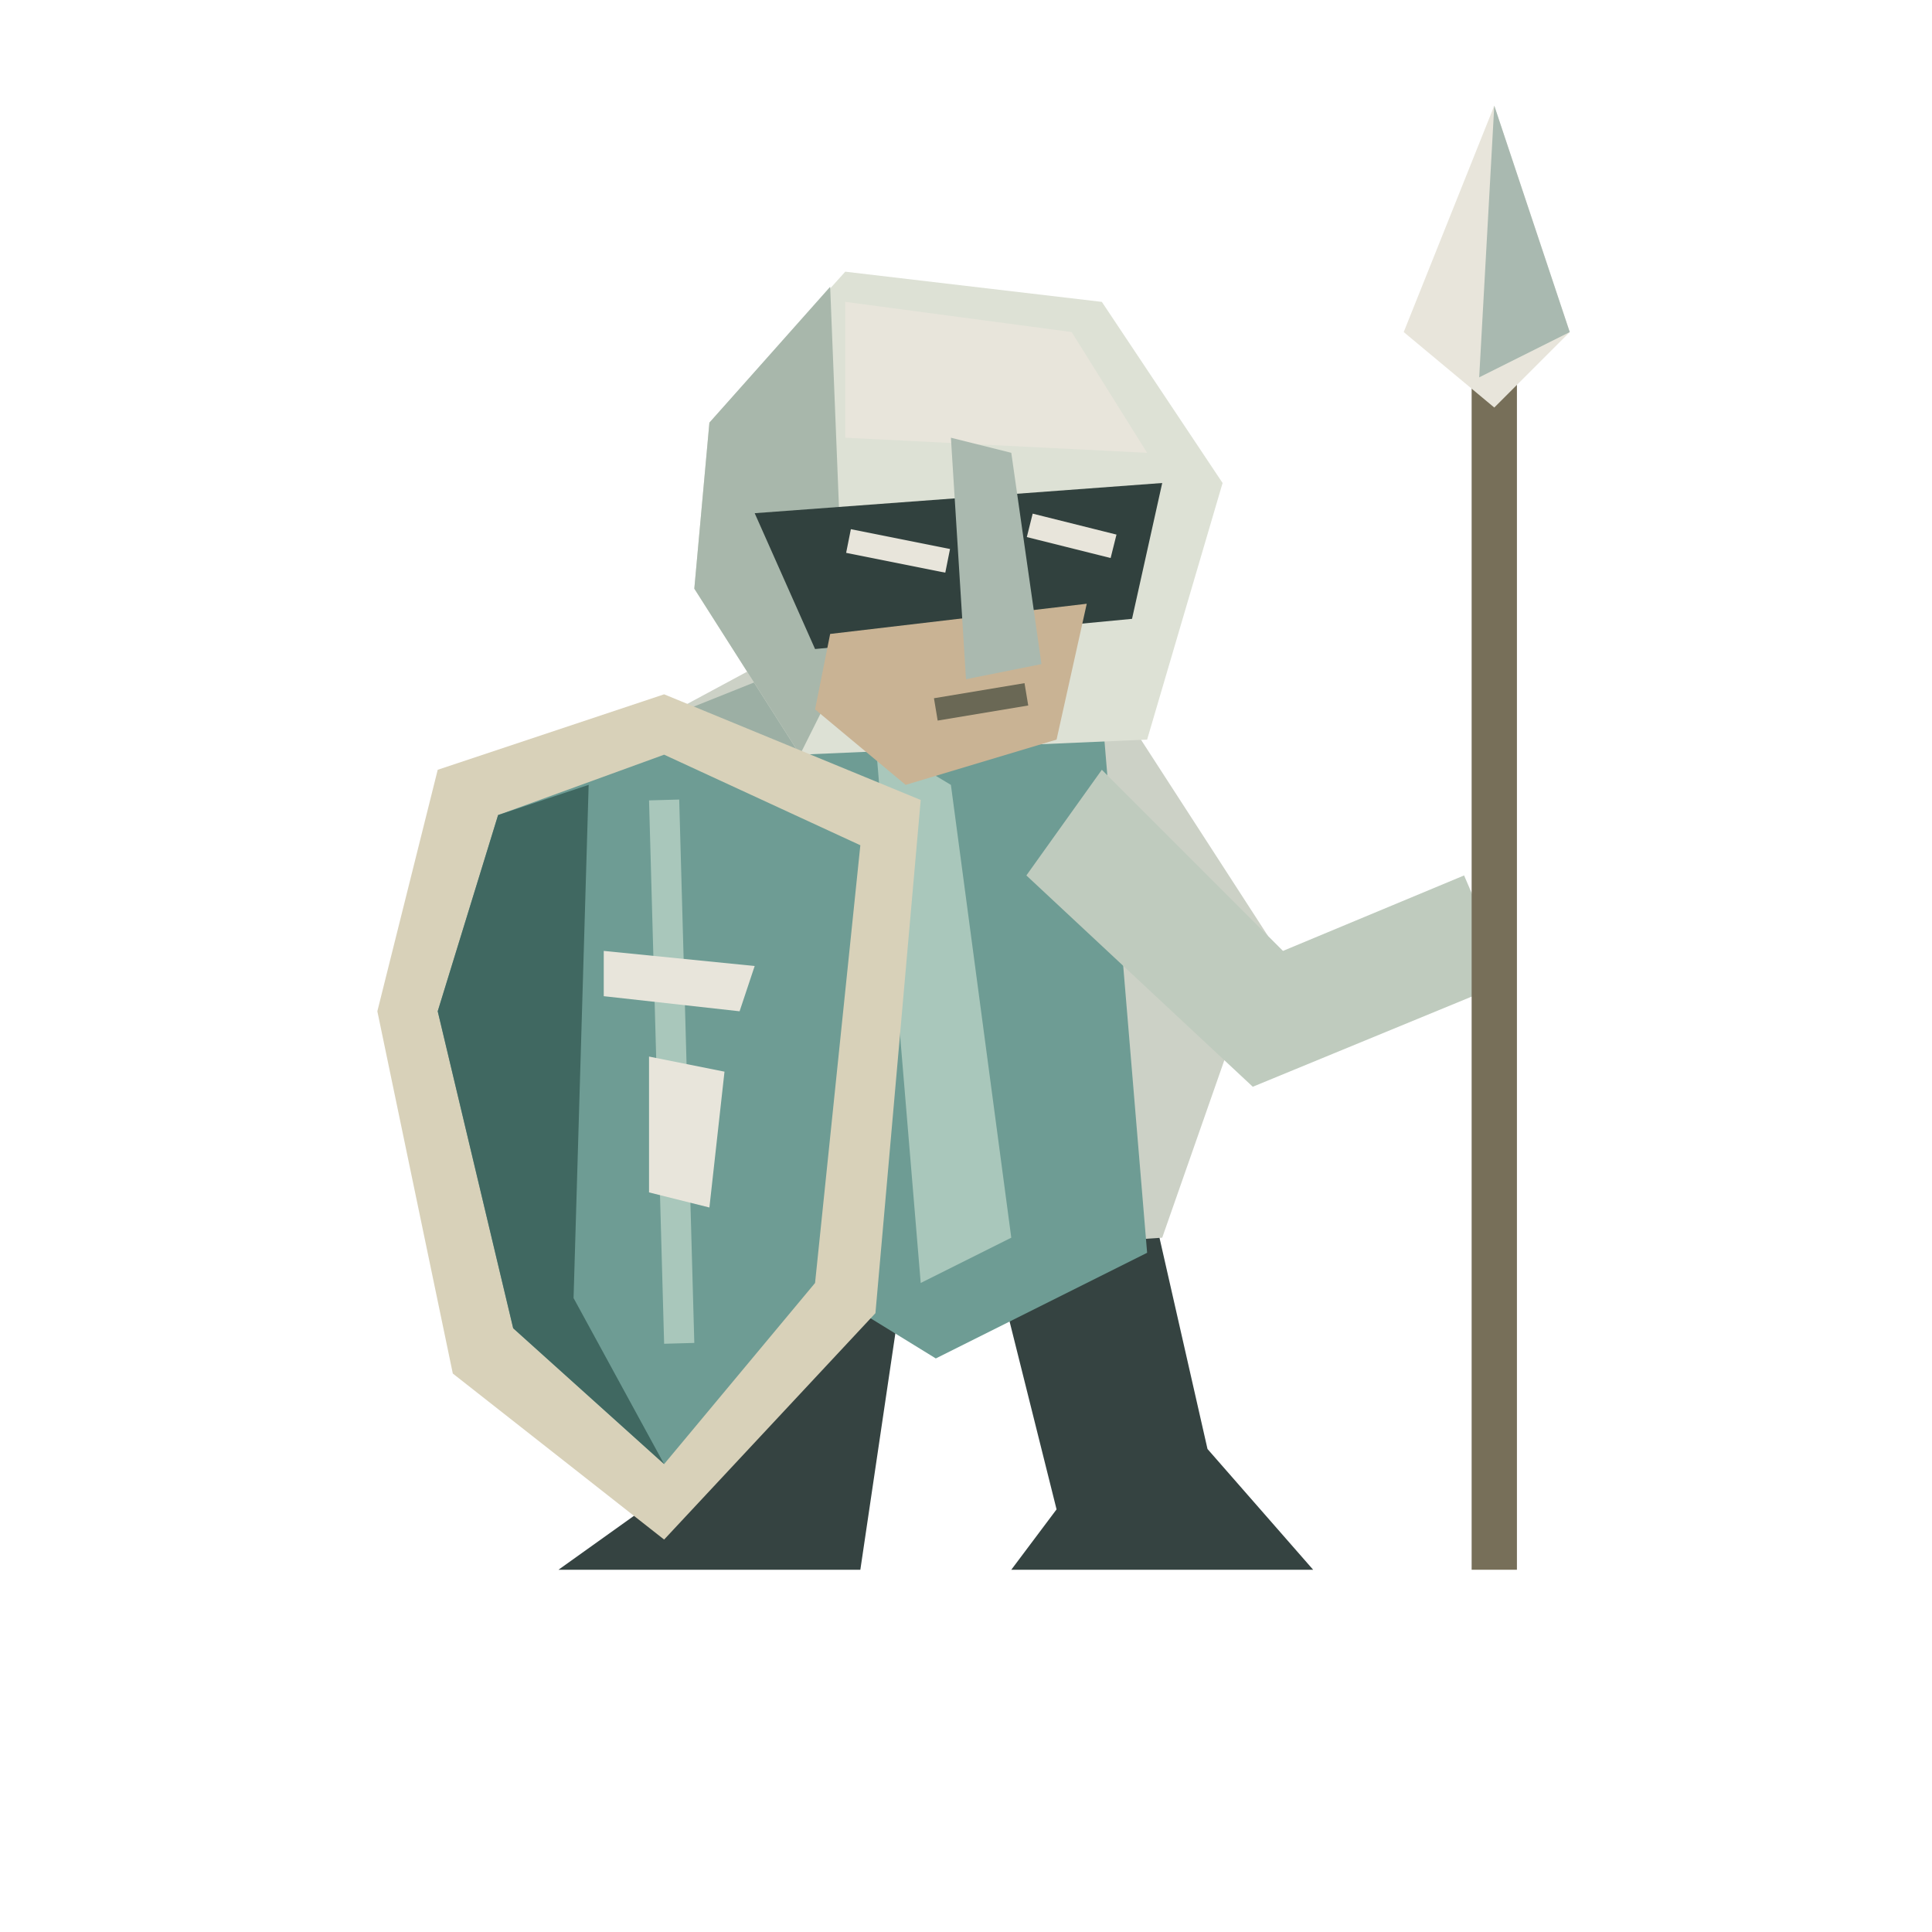
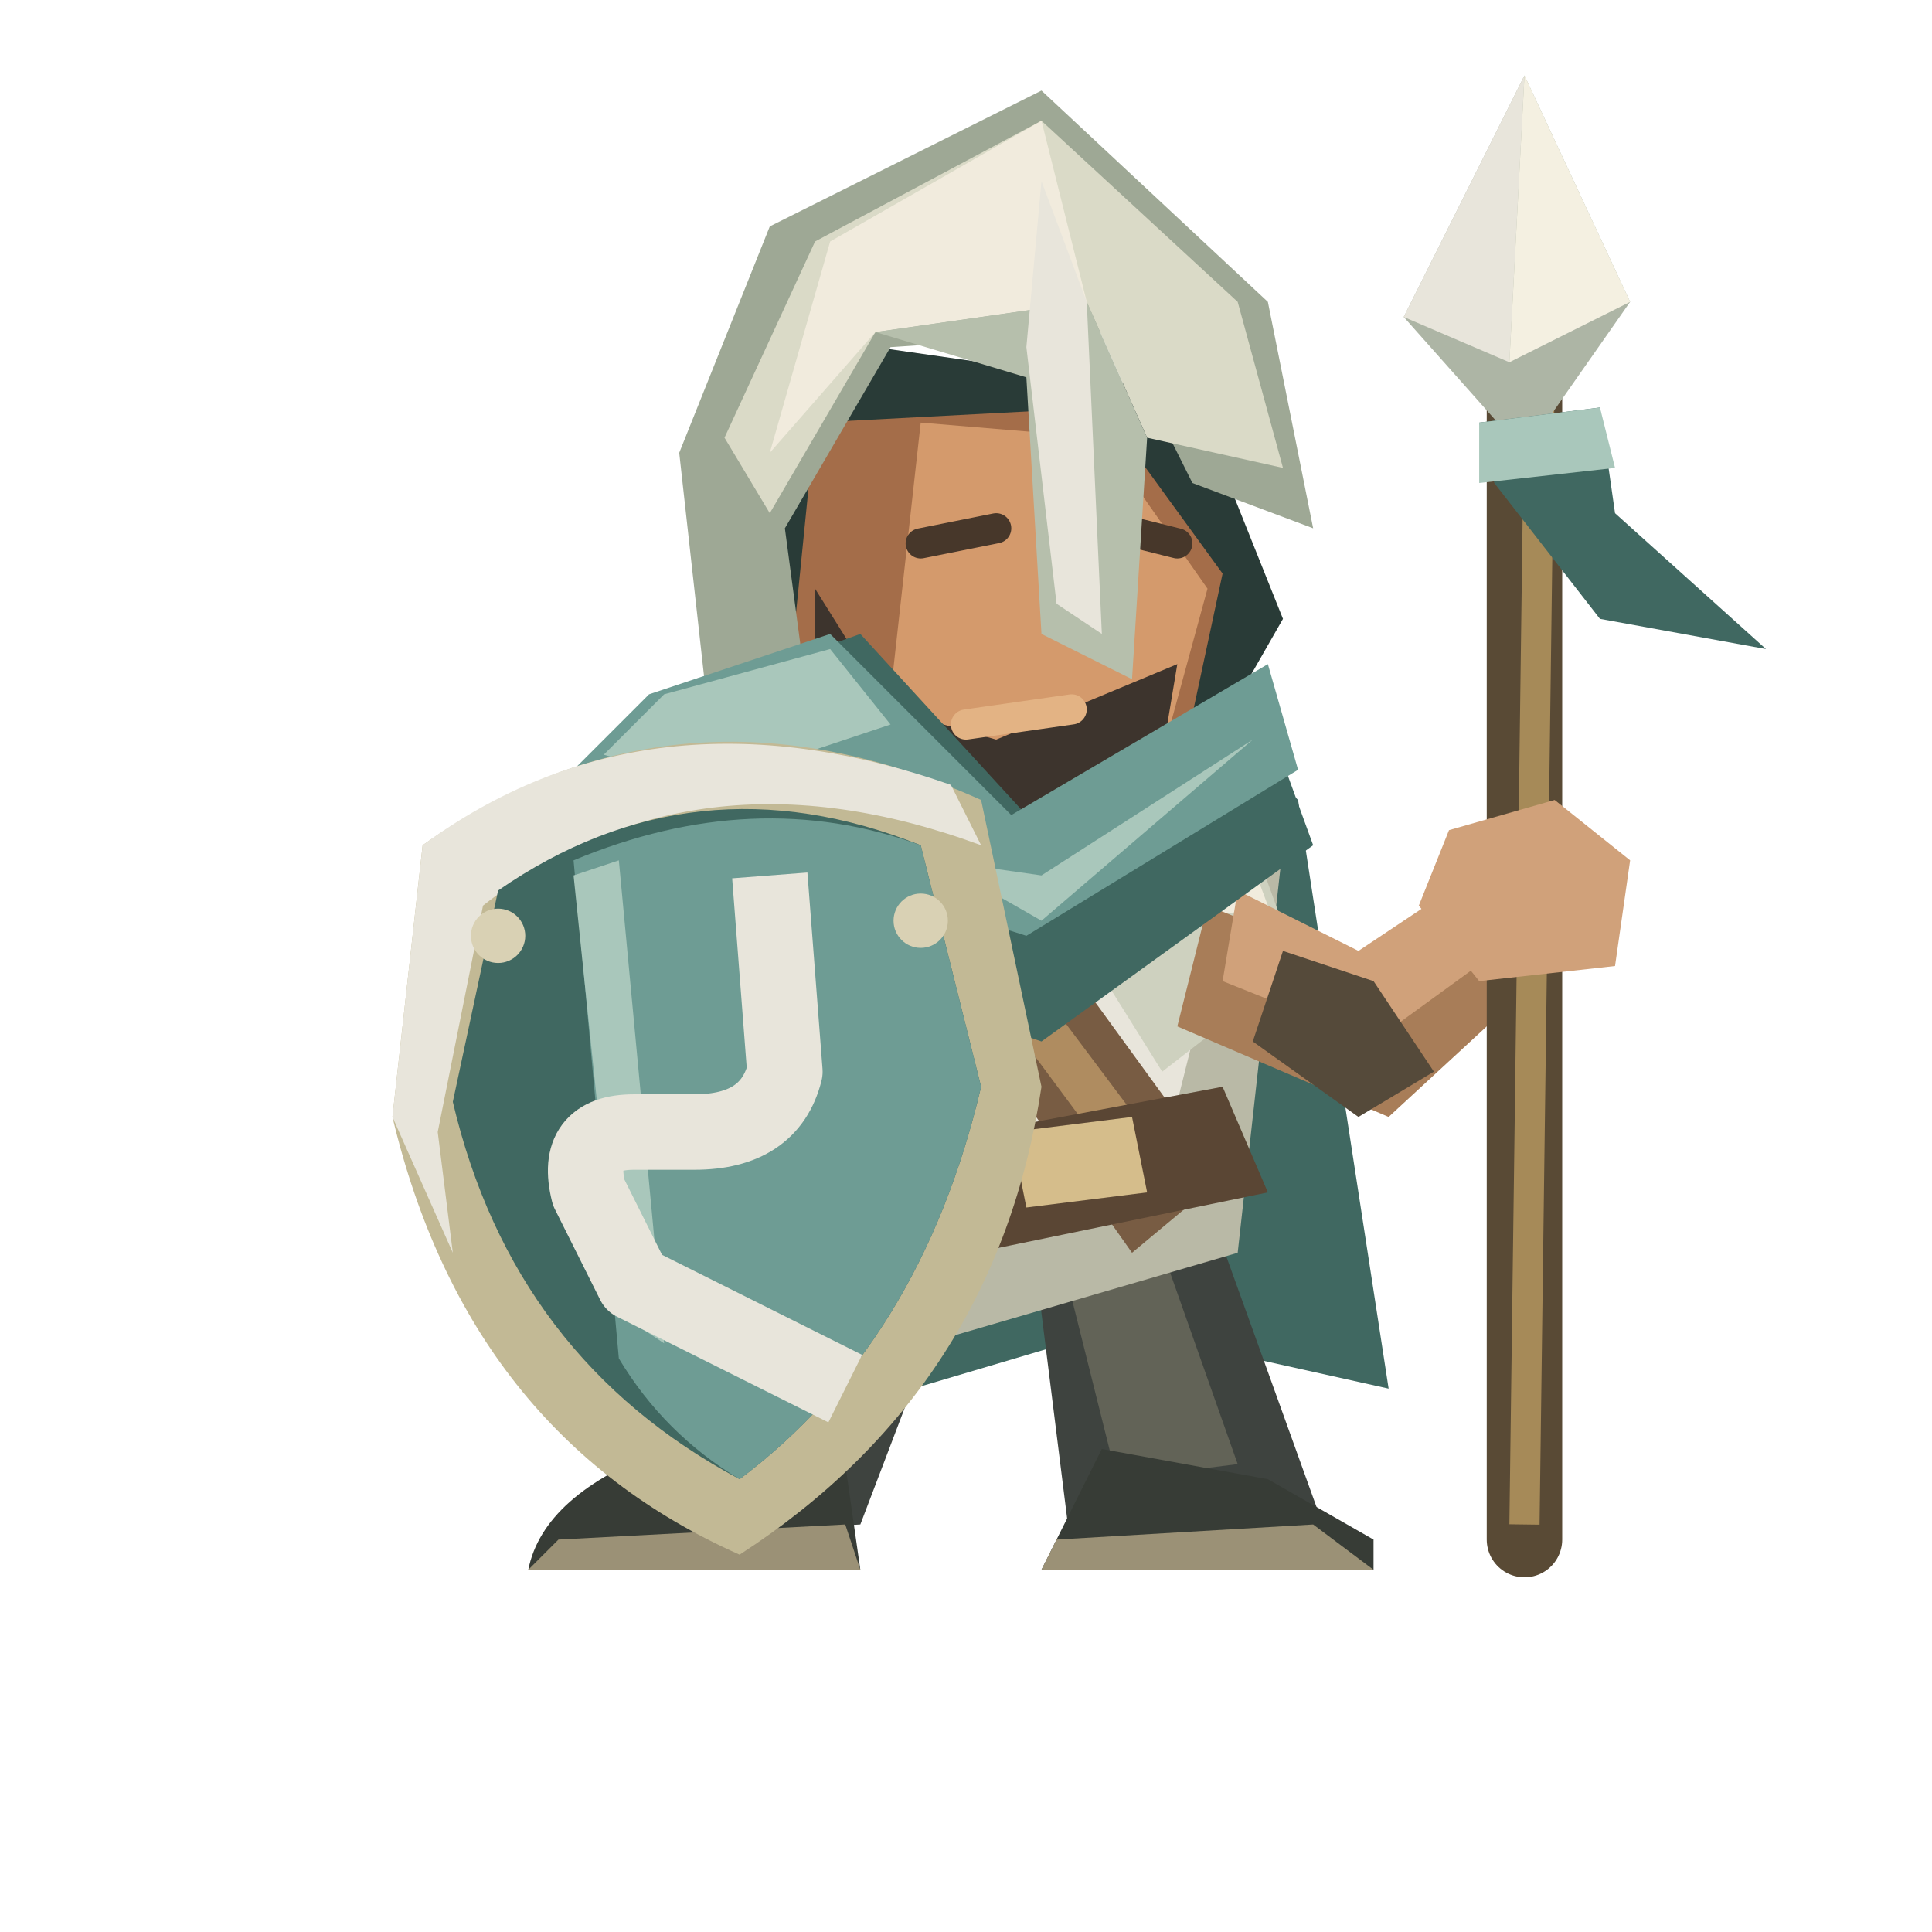
<svg xmlns="http://www.w3.org/2000/svg" width="128" height="128" viewBox="0 0 128 128">
-   <path fill="#354341" d="m47 75-3 24-7 5h20l4-27zm17 1 6 24-3 4h20l-7-8-5-22z" />
-   <path fill="#CCD1C6" d="m43 48 13-7 17 4 11 17-7 20-29 2-10-20z" />
-   <path fill="#9CAFA4" d="m43 48 10-4 3 35-8 5-10-20z" />
-   <path fill="#6E9C94" d="m54 45 11 4 8-2 3 36-14 7-13-8z" />
-   <path fill="#A9C7BB" d="m58 49 5 3 4 30-6 3z" />
-   <path fill="#BFCBBE" d="m73 51 12 12 12-5 3 7-17 7-15-14z" />
-   <path d="M99 19v85" stroke="#776F59" stroke-width="3" />
-   <path fill="#E8E5DB" d="m99 7-6 15 6 5 5-5z" />
-   <path fill="#A9B9B0" d="m99 7-1 18 6-3z" />
-   <path fill="#DDE1D5" d="m47 28 9-10 17 2 8 12-5 17-23 1-7-11z" />
-   <path fill="#A8B7AB" d="m47 28 8-9 1 25-3 6-7-11z" />
-   <path fill="#31413E" d="m50 34 27-2-2 9-21 2z" />
-   <path fill="#E8E5DB" d="m56 20 15 2 5 8-20-1z" />
-   <path fill="#D8D1B9" d="m29 51 15-5 17 7-3 34-14 15-14-11-5-24z" />
-   <path fill="#6E9C94" d="m33 54 11-4 13 6-3 29-10 12-10-9-5-21z" />
-   <path fill="#406861" d="m33 54 6-2-1 34 6 11-10-9-5-21z" />
-   <path d="m44 53 1 36" stroke="#A9C7BB" stroke-width="2" />
-   <path fill="#C9B394" d="m55 42 17-2-2 9-10 3-6-5z" />
-   <path d="m57 36 5 1m7-2 4 1" stroke="#E8E5DB" stroke-width="1.6" stroke-linecap="square" />
-   <path fill="#AAB9AF" d="m63 29 4 1 2 14-5 1z" />
-   <path d="m62 47 6-1" stroke="#6A6855" stroke-width="1.5" />
-   <path fill="#E8E5DB" d="m40 63 10 1-1 3-9-1zm3 7 5 1-1 9-4-1z" />
+   <path fill="#406861" d="m46 45 26-6 14 14 6 39-18-4-27 8-10-15z" />
+   <path fill="#6E9C94" d="m47 48 8 11-8 32-8-6z" />
+   <path fill="#3E433F" d="m48 78 17 2-8 21-16 1zm20 1 11-2 9 25-17 1z" />
+   <path fill="#626357" d="m50 80 9 2-7 15-8 1zm20 2 6-2 6 17-8 1z" />
+   <path fill="#373C36" d="m44 96 12 1 1 7H35q1-5 9-8m29 0 11 2 7 4v2H69z" />
+   <path fill="#9B9176" d="m37 102 19-1 1 3H35zm33 0 17-1 4 3H69z" />
+   <path fill="#B9B9A6" d="m49 45 23-4 13 15-3 27-24 7-16-12z" />
+   <path fill="#E8E5DB" d="m58 46 13-3 11 14-5 20-18 6-10-11z" />
+   <path fill="#CED1BF" d="m72 47 10 6 4 11-9 7-5-8z" />
+   <path fill="#F1ECDD" d="m73 47 8 5 3 8-10 2-5-5z" />
+   <path fill="#785C43" d="m51 49 6-4 24 33-6 5z" />
+   <path fill="#AF8C60" d="m53 49 2-2 24 32-3 1z" />
+   <path fill="#5A4634" d="m49 78 32-6 3 7-34 7z" />
+   <path fill="#D5BD8B" d="m67 75 8-1 1 5-8 1z" />
+   <path fill="#A87D58" d="m80 60 10 4 9-8 6 6-13 12-14-6z" />
+   <path fill="#D0A17A" d="m82 59 8 4 9-6 3 4-11 8-10-4z" />
+   <path fill="#554A3A" d="m85 63 6 2 4 6-5 3-7-5z" />
+   <path d="M101 21v81" stroke="#594A35" stroke-width="5" stroke-linecap="round" />
+   <path d="m102 25-1 76" stroke="#A68A58" stroke-width="2" />
+   <path fill="#ADB5A5" d="m101 5-8 16 8 9 7-10z" />
+   <path fill="#E8E5DB" d="m101 5-1 19-7-3z" />
+   <path fill="#F4F0E1" d="m101 5 7 15-8 4z" />
+   <path fill="#406861" d="m98 28 8-1 1 7 10 9-11-2-7-9z" />
+   <path fill="#A9C7BB" d="m98 28 8-1 1 4-9 1z" />
+   <path fill="#D0A17A" d="m96 55 7-2 5 4-1 7-9 1-4-5z" />
+   <path fill="#293B37" d="m47 35 11-12 21 3 6 15-8 14-19 1z" />
+   <path fill="#A46D49" d="m54 28 19-1 8 11-3 14-14 8-12-12z" />
+   <path fill="#D49A6C" d="m61 28 12 1 7 10-3 11-11 5-7-9z" />
+   <path fill="#3D342D" d="m54 39 5 8 7 2 12-5-2 12-11 5-11-9z" />
+   <path fill="#6B4F37" d="m61 52 6 3 7-4-6 8z" />
+   <path d="m61 36 5-1m8 0 4 1" stroke="#47372A" stroke-width="2" stroke-linecap="round" />
+   <path d="m64 48 7-1" stroke="#E3B384" stroke-width="2" stroke-linecap="round" />
+   <path fill="#9EA895" d="m45 30 6-15 18-9 15 14 3 15-8-3-5-10-15 1-7 12 2 15-7-2z" />
+   <path fill="#DADAC7" d="m48 29 6-13 15-8 13 12 3 11-9-2-4-9-14 2-7 12z" />
+   <path fill="#F1EBDD" d="m55 16 14-8 3 12-14 2-7 8z" />
+   <path fill="#B6BFAC" d="m69 8 3 12 4 9-1 16-6-3-1-17-10-3 14-2z" />
+   <path fill="#E8E5DB" d="m69 12 3 8 1 22-3-2-2-17z" />
+   <path fill="#406861" d="m43 47 14-5 11 12 15-9 4 11-18 13-23-8-8-9z" />
+   <path fill="#6E9C94" d="m43 46 12-4 12 12 17-10 2 7-18 11-22-7-8-4z" />
+   <path fill="#A9C7BB" d="m44 46 11-3 4 5-12 4-7-2zm18 11 7 1 14-9-14 12z" />
+   <path fill="#C2B995" d="M28 56q17-12 37-3l4 19q-3 20-20 31-18-8-23-29z" />
+   <path fill="#E8E5DB" d="M28 56q15-11 35-4l2 4q-19-7-33 4l-3 15 1 8-4-9z" />
+   <path fill="#406861" d="M33 59q13-9 28-3l4 16q-4 17-16 26-15-8-19-25z" />
+   <path fill="#6E9C94" d="M38 57q12-5 23-1l4 16q-4 17-16 26-5-3-8-8z" />
+   <path fill="#A9C7BB" d="m38 58 3-1 3 32-3-2z" />
+   <path d="m51 58 1 13q-1 4-6 4h-4q-4 0-3 4l3 6 14 7" fill="none" stroke="#E8E5DB" stroke-width="5" stroke-linejoin="round" />
+   <circle cx="33" cy="62" r="1.8" fill="#D9D1B4" />
+   <circle cx="61" cy="61" r="1.8" fill="#D9D1B4" />
</svg>
